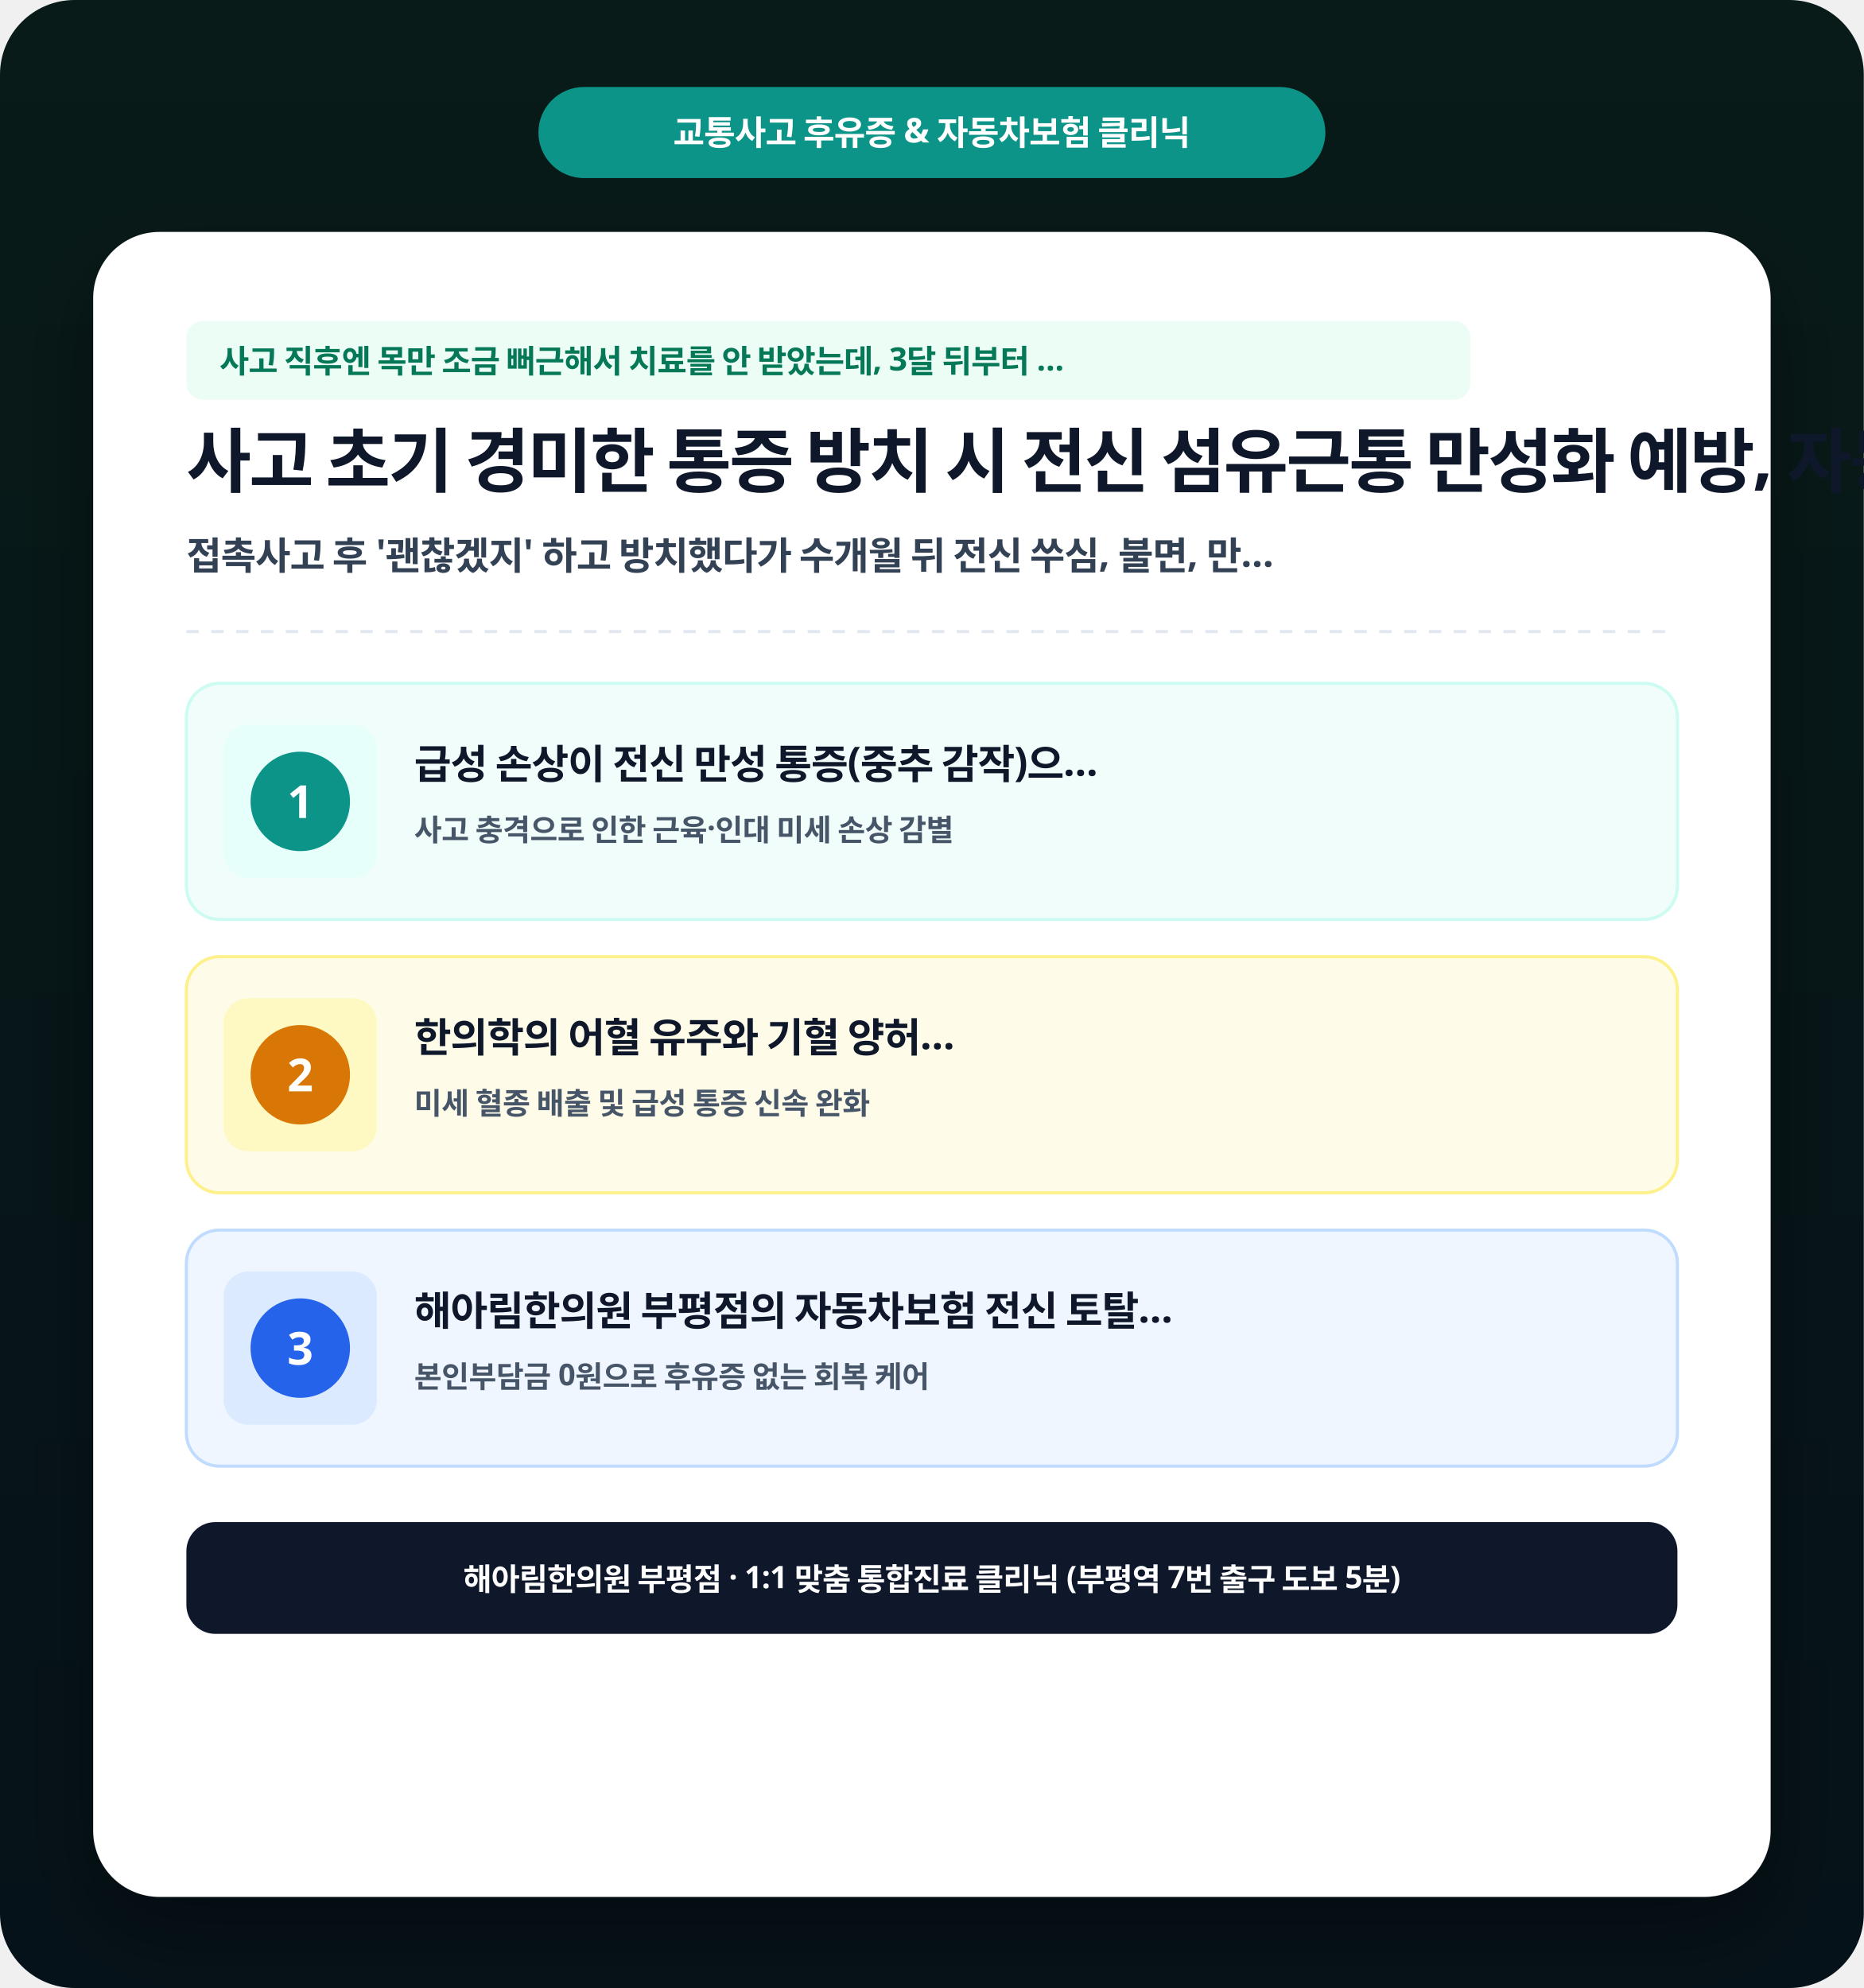
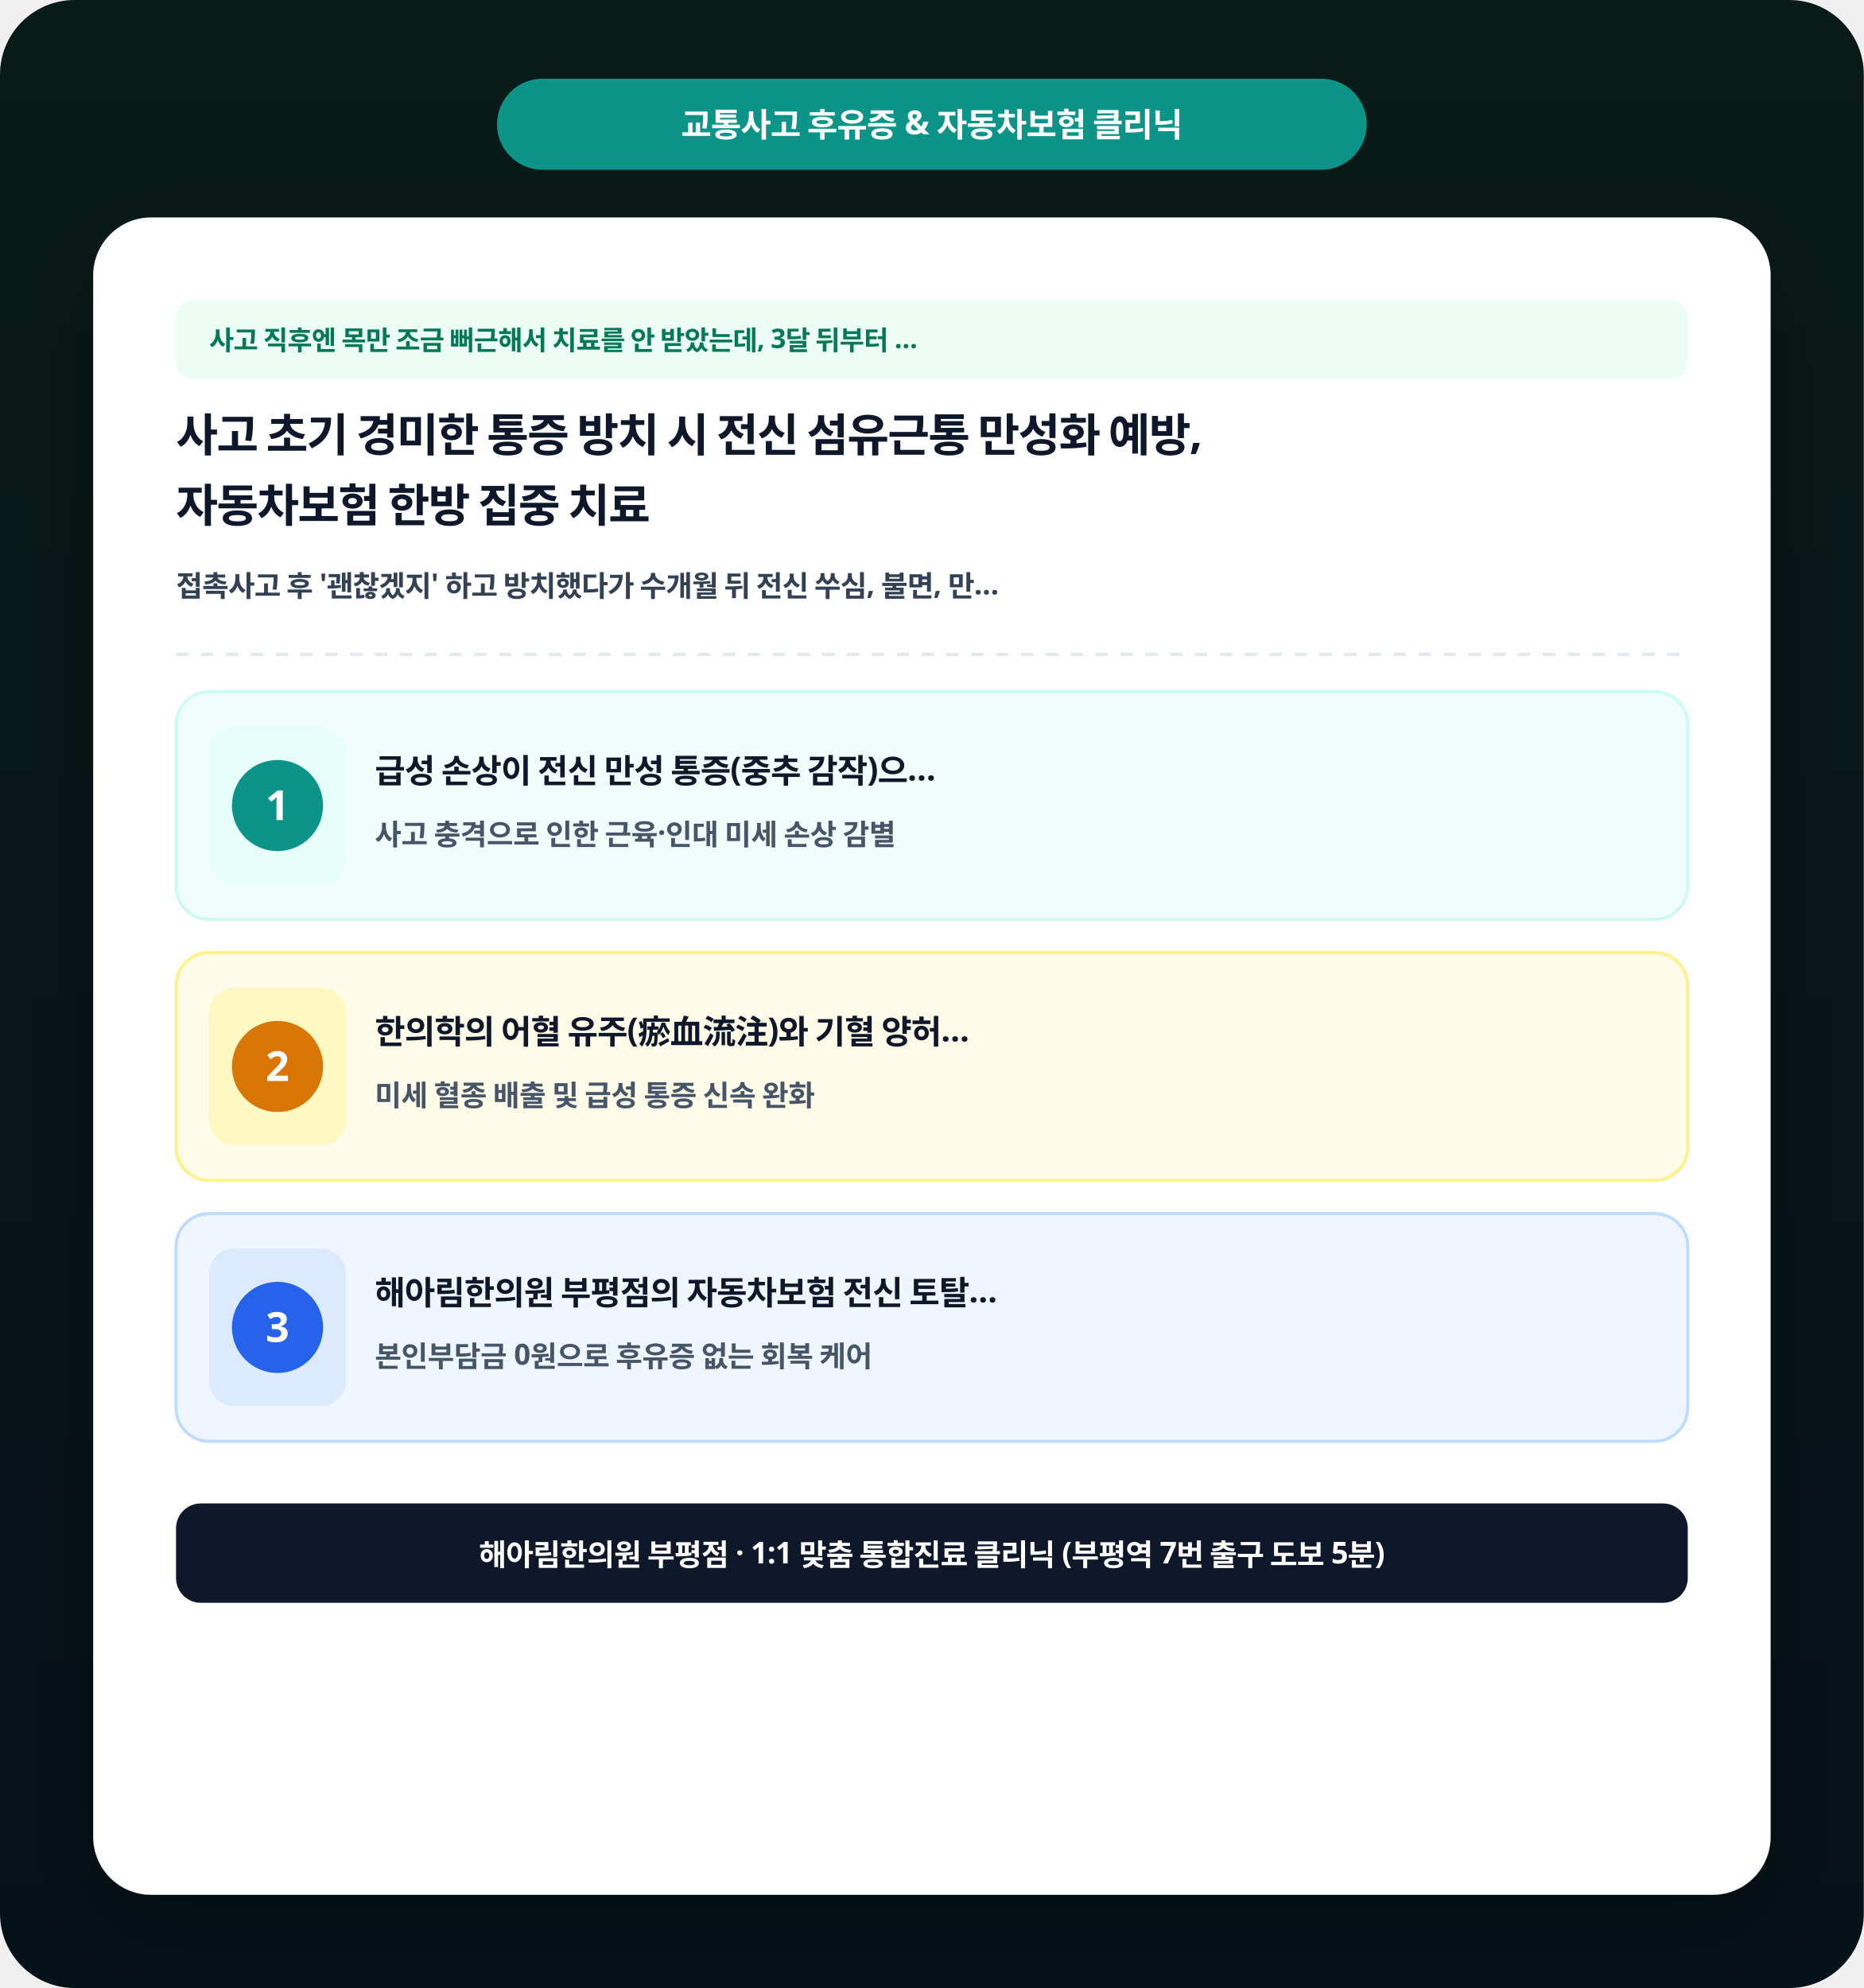
<svg xmlns="http://www.w3.org/2000/svg" width="900" height="960" viewBox="0 0 900 960">
  <defs>
    <linearGradient id="bgGrad" x1="0%" y1="0%" x2="0%" y2="100%">
      <stop offset="0%" stop-color="#081b18" />
      <stop offset="100%" stop-color="#061219" />
    </linearGradient>
    <filter id="cardShadow" x="-10%" y="-10%" width="120%" height="120%">
      <feDropShadow dx="0" dy="16" stdDeviation="20" flood-color="#000000" flood-opacity="0.35" />
    </filter>
  </defs>
  <rect x="0" y="0" width="900" height="960" rx="36" fill="url(#bgGrad)" />
-   <g transform="translate(450, 64)">
-     <rect x="-190" y="-22" width="380" height="44" rx="22" fill="#0d9488" />
-     <text x="0" y="6" font-size="16.5" font-weight="900" fill="#ffffff" text-anchor="middle" font-family="Pretendard, 'Malgun Gothic', sans-serif" letter-spacing="-0.02em">
+   <g transform="translate(450, 60)">
+     <rect x="-210" y="-22" width="420" height="44" rx="22" fill="#0d9488" />
+     <text x="0" y="6" font-size="16" font-weight="900" fill="#ffffff" text-anchor="middle" font-family="Pretendard, 'Malgun Gothic', sans-serif" letter-spacing="-0.02em">
      교통사고 후유증 &amp; 자동차보험 클리닉
    </text>
  </g>
  <g filter="url(#cardShadow)">
-     <rect x="45" y="112" width="810" height="804" rx="32" fill="#ffffff" />
+     <rect x="45" y="105" width="810" height="810" rx="28" fill="#ffffff" />
  </g>
-   <g transform="translate(90, 155)">
-     <rect x="0" y="0" width="620" height="38" rx="8" fill="#ecfdf5" />
-     <text x="16" y="25" font-size="15.5" font-weight="900" fill="#047857" font-family="Pretendard, 'Malgun Gothic', sans-serif" letter-spacing="-0.02em">
+   <g transform="translate(85, 145)">
+     <rect x="0" y="0" width="730" height="38" rx="8" fill="#ecfdf5" />
+     <text x="16" y="24" font-size="13" font-weight="900" fill="#047857" font-family="Pretendard, 'Malgun Gothic', sans-serif" letter-spacing="-0.02em">
      사고 직후엔 목만 조금 뻐근해서 치료를 안 받았는데, 3달 뒤부터 …
    </text>
  </g>
-   <g transform="translate(90, 235)">
-     <text font-size="34" font-weight="900" fill="#0f172a" font-family="Pretendard, 'Malgun Gothic', sans-serif" letter-spacing="-0.03em">
-       사고 초기 경미한 통증 방치 시 전신 섬유근통 만성화 예방, 자동차보험 한방 집중 치료
-     </text>
+   <g>
+     <text x="85" y="218" font-size="22" font-weight="900" fill="#0f172a" font-family="Pretendard, 'Malgun Gothic', sans-serif" letter-spacing="-0.03em">사고 초기 경미한 통증 방치 시 전신 섬유근통 만성화 예방,</text>
+     <text x="85" y="252" font-size="22" font-weight="900" fill="#0f172a" font-family="Pretendard, 'Malgun Gothic', sans-serif" letter-spacing="-0.03em">자동차보험 한방 집중 치료</text>
  </g>
-   <g transform="translate(90, 275)">
-     <text font-size="18.5" font-weight="800" fill="#334155" font-family="Pretendard, 'Malgun Gothic', sans-serif" letter-spacing="-0.02em">
+   <g>
+     <text x="85" y="288" font-size="14" font-weight="800" fill="#334155" font-family="Pretendard, 'Malgun Gothic', sans-serif" letter-spacing="-0.02em">
      접촉사고 후 '괜찮겠지' 하고 방치했다가 수개월 뒤 전신 쑤심, 불면, 만…
    </text>
  </g>
-   <line x1="90" y1="305" x2="810" y2="305" stroke="#e2e8f0" stroke-width="1.5" stroke-dasharray="6,6" />
-   <g transform="translate(90, 330)">
-     <rect x="0" y="0" width="720" height="114" rx="16" fill="#f0fdfa" stroke="#ccfbf1" stroke-width="1.5" />
-     <rect x="18" y="20" width="74" height="74" rx="12" fill="#e6fffa" />
-     <circle cx="55" cy="57" r="24" fill="#0d9488" />
-     <text x="55" y="65" font-size="22" font-weight="900" fill="#ffffff" text-anchor="middle" font-family="Pretendard, 'Malgun Gothic', sans-serif">1</text>
-     <text x="110" y="46" font-size="19.5" font-weight="900" fill="#0f172a" font-family="Pretendard, 'Malgun Gothic', sans-serif" letter-spacing="-0.02em">
+   <line x1="85" y1="316" x2="815" y2="316" stroke="#e2e8f0" stroke-width="1.5" stroke-dasharray="6,6" />
+   <g transform="translate(85, 334)">
+     <rect x="0" y="0" width="730" height="110" rx="16" fill="#f0fdfa" stroke="#ccfbf1" stroke-width="1.5" />
+     <rect x="16" y="17" width="66" height="76" rx="12" fill="#e6fffa" />
+     <circle cx="49" cy="55" r="22" fill="#0d9488" />
+     <text x="49" y="62" font-size="20" font-weight="900" fill="#ffffff" text-anchor="middle" font-family="Pretendard, 'Malgun Gothic', sans-serif">1</text>
+     <text x="96" y="44" font-size="16" font-weight="900" fill="#0f172a" font-family="Pretendard, 'Malgun Gothic', sans-serif" letter-spacing="-0.02em">
      급성 손상이 전신 만성 통증(중추 감작)으…
    </text>
-     <text x="110" y="76" font-size="14.5" font-weight="600" fill="#475569" font-family="Pretendard, 'Malgun Gothic', sans-serif" letter-spacing="-0.01em">
+     <text x="96" y="74" font-size="14" font-weight="600" fill="#475569" font-family="Pretendard, 'Malgun Gothic', sans-serif" letter-spacing="-0.01em">
      사고 충격으로 인한 근육·인대 미세 손상 감별
    </text>
  </g>
-   <g transform="translate(90, 462)">
-     <rect x="0" y="0" width="720" height="114" rx="16" fill="#fefce8" stroke="#fef08a" stroke-width="1.5" />
-     <rect x="18" y="20" width="74" height="74" rx="12" fill="#fef9c3" />
-     <circle cx="55" cy="57" r="24" fill="#d97706" />
-     <text x="55" y="65" font-size="22" font-weight="900" fill="#ffffff" text-anchor="middle" font-family="Pretendard, 'Malgun Gothic', sans-serif">2</text>
-     <text x="110" y="46" font-size="19.5" font-weight="900" fill="#0f172a" font-family="Pretendard, 'Malgun Gothic', sans-serif" letter-spacing="-0.02em">
-       한의학의 어혈 유주와 기혈 양허…
+   <g transform="translate(85, 460)">
+     <rect x="0" y="0" width="730" height="110" rx="16" fill="#fefce8" stroke="#fef08a" stroke-width="1.5" />
+     <rect x="16" y="17" width="66" height="76" rx="12" fill="#fef9c3" />
+     <circle cx="49" cy="55" r="22" fill="#d97706" />
+     <text x="49" y="62" font-size="20" font-weight="900" fill="#ffffff" text-anchor="middle" font-family="Pretendard, 'Malgun Gothic', sans-serif">2</text>
+     <text x="96" y="44" font-size="16" font-weight="900" fill="#0f172a" font-family="Pretendard, 'Malgun Gothic', sans-serif" letter-spacing="-0.02em">
+       한의학의 어혈 유주(瘀血流注)와 기혈 양허…
    </text>
-     <text x="110" y="76" font-size="14.5" font-weight="600" fill="#475569" font-family="Pretendard, 'Malgun Gothic', sans-serif" letter-spacing="-0.01em">
+     <text x="96" y="74" font-size="14" font-weight="600" fill="#475569" font-family="Pretendard, 'Malgun Gothic', sans-serif" letter-spacing="-0.01em">
      미세 혈종 배출 및 급성 통증 신속 완화
    </text>
  </g>
-   <g transform="translate(90, 594)">
-     <rect x="0" y="0" width="720" height="114" rx="16" fill="#eff6ff" stroke="#bfdbfe" stroke-width="1.5" />
-     <rect x="18" y="20" width="74" height="74" rx="12" fill="#dbeafe" />
-     <circle cx="55" cy="57" r="24" fill="#2563eb" />
-     <text x="55" y="65" font-size="22" font-weight="900" fill="#ffffff" text-anchor="middle" font-family="Pretendard, 'Malgun Gothic', sans-serif">3</text>
-     <text x="110" y="46" font-size="19.5" font-weight="900" fill="#0f172a" font-family="Pretendard, 'Malgun Gothic', sans-serif" letter-spacing="-0.02em">
+   <g transform="translate(85, 586)">
+     <rect x="0" y="0" width="730" height="110" rx="16" fill="#eff6ff" stroke="#bfdbfe" stroke-width="1.5" />
+     <rect x="16" y="17" width="66" height="76" rx="12" fill="#dbeafe" />
+     <circle cx="49" cy="55" r="22" fill="#2563eb" />
+     <text x="49" y="62" font-size="20" font-weight="900" fill="#ffffff" text-anchor="middle" font-family="Pretendard, 'Malgun Gothic', sans-serif">3</text>
+     <text x="96" y="44" font-size="16" font-weight="900" fill="#0f172a" font-family="Pretendard, 'Malgun Gothic', sans-serif" letter-spacing="-0.02em">
      해아림한의원 부평점의 자동차보험 전신 토탈…
    </text>
-     <text x="110" y="76" font-size="14.5" font-weight="600" fill="#475569" font-family="Pretendard, 'Malgun Gothic', sans-serif" letter-spacing="-0.01em">
+     <text x="96" y="74" font-size="14" font-weight="600" fill="#475569" font-family="Pretendard, 'Malgun Gothic', sans-serif" letter-spacing="-0.01em">
      본인부담금 0원으로 후유증 없는 회복 케어
    </text>
  </g>
-   <g transform="translate(90, 735)">
-     <rect x="0" y="0" width="720" height="54" rx="14" fill="#0f172a" />
-     <text x="360" y="33" font-size="15" font-weight="800" fill="#ffffff" text-anchor="middle" font-family="Pretendard, 'Malgun Gothic', sans-serif" letter-spacing="-0.02em">
+   <g transform="translate(85, 726)">
+     <rect x="0" y="0" width="730" height="48" rx="12" fill="#0f172a" />
+     <text x="365" y="30" font-size="14.5" font-weight="800" fill="#ffffff" text-anchor="middle" font-family="Pretendard, 'Malgun Gothic', sans-serif" letter-spacing="-0.02em">
      해아림한의원 부평점 · 1:1 맞춤 통합진료 클리닉 (부평역 7번 출구 도보 5분)
    </text>
  </g>
</svg>
